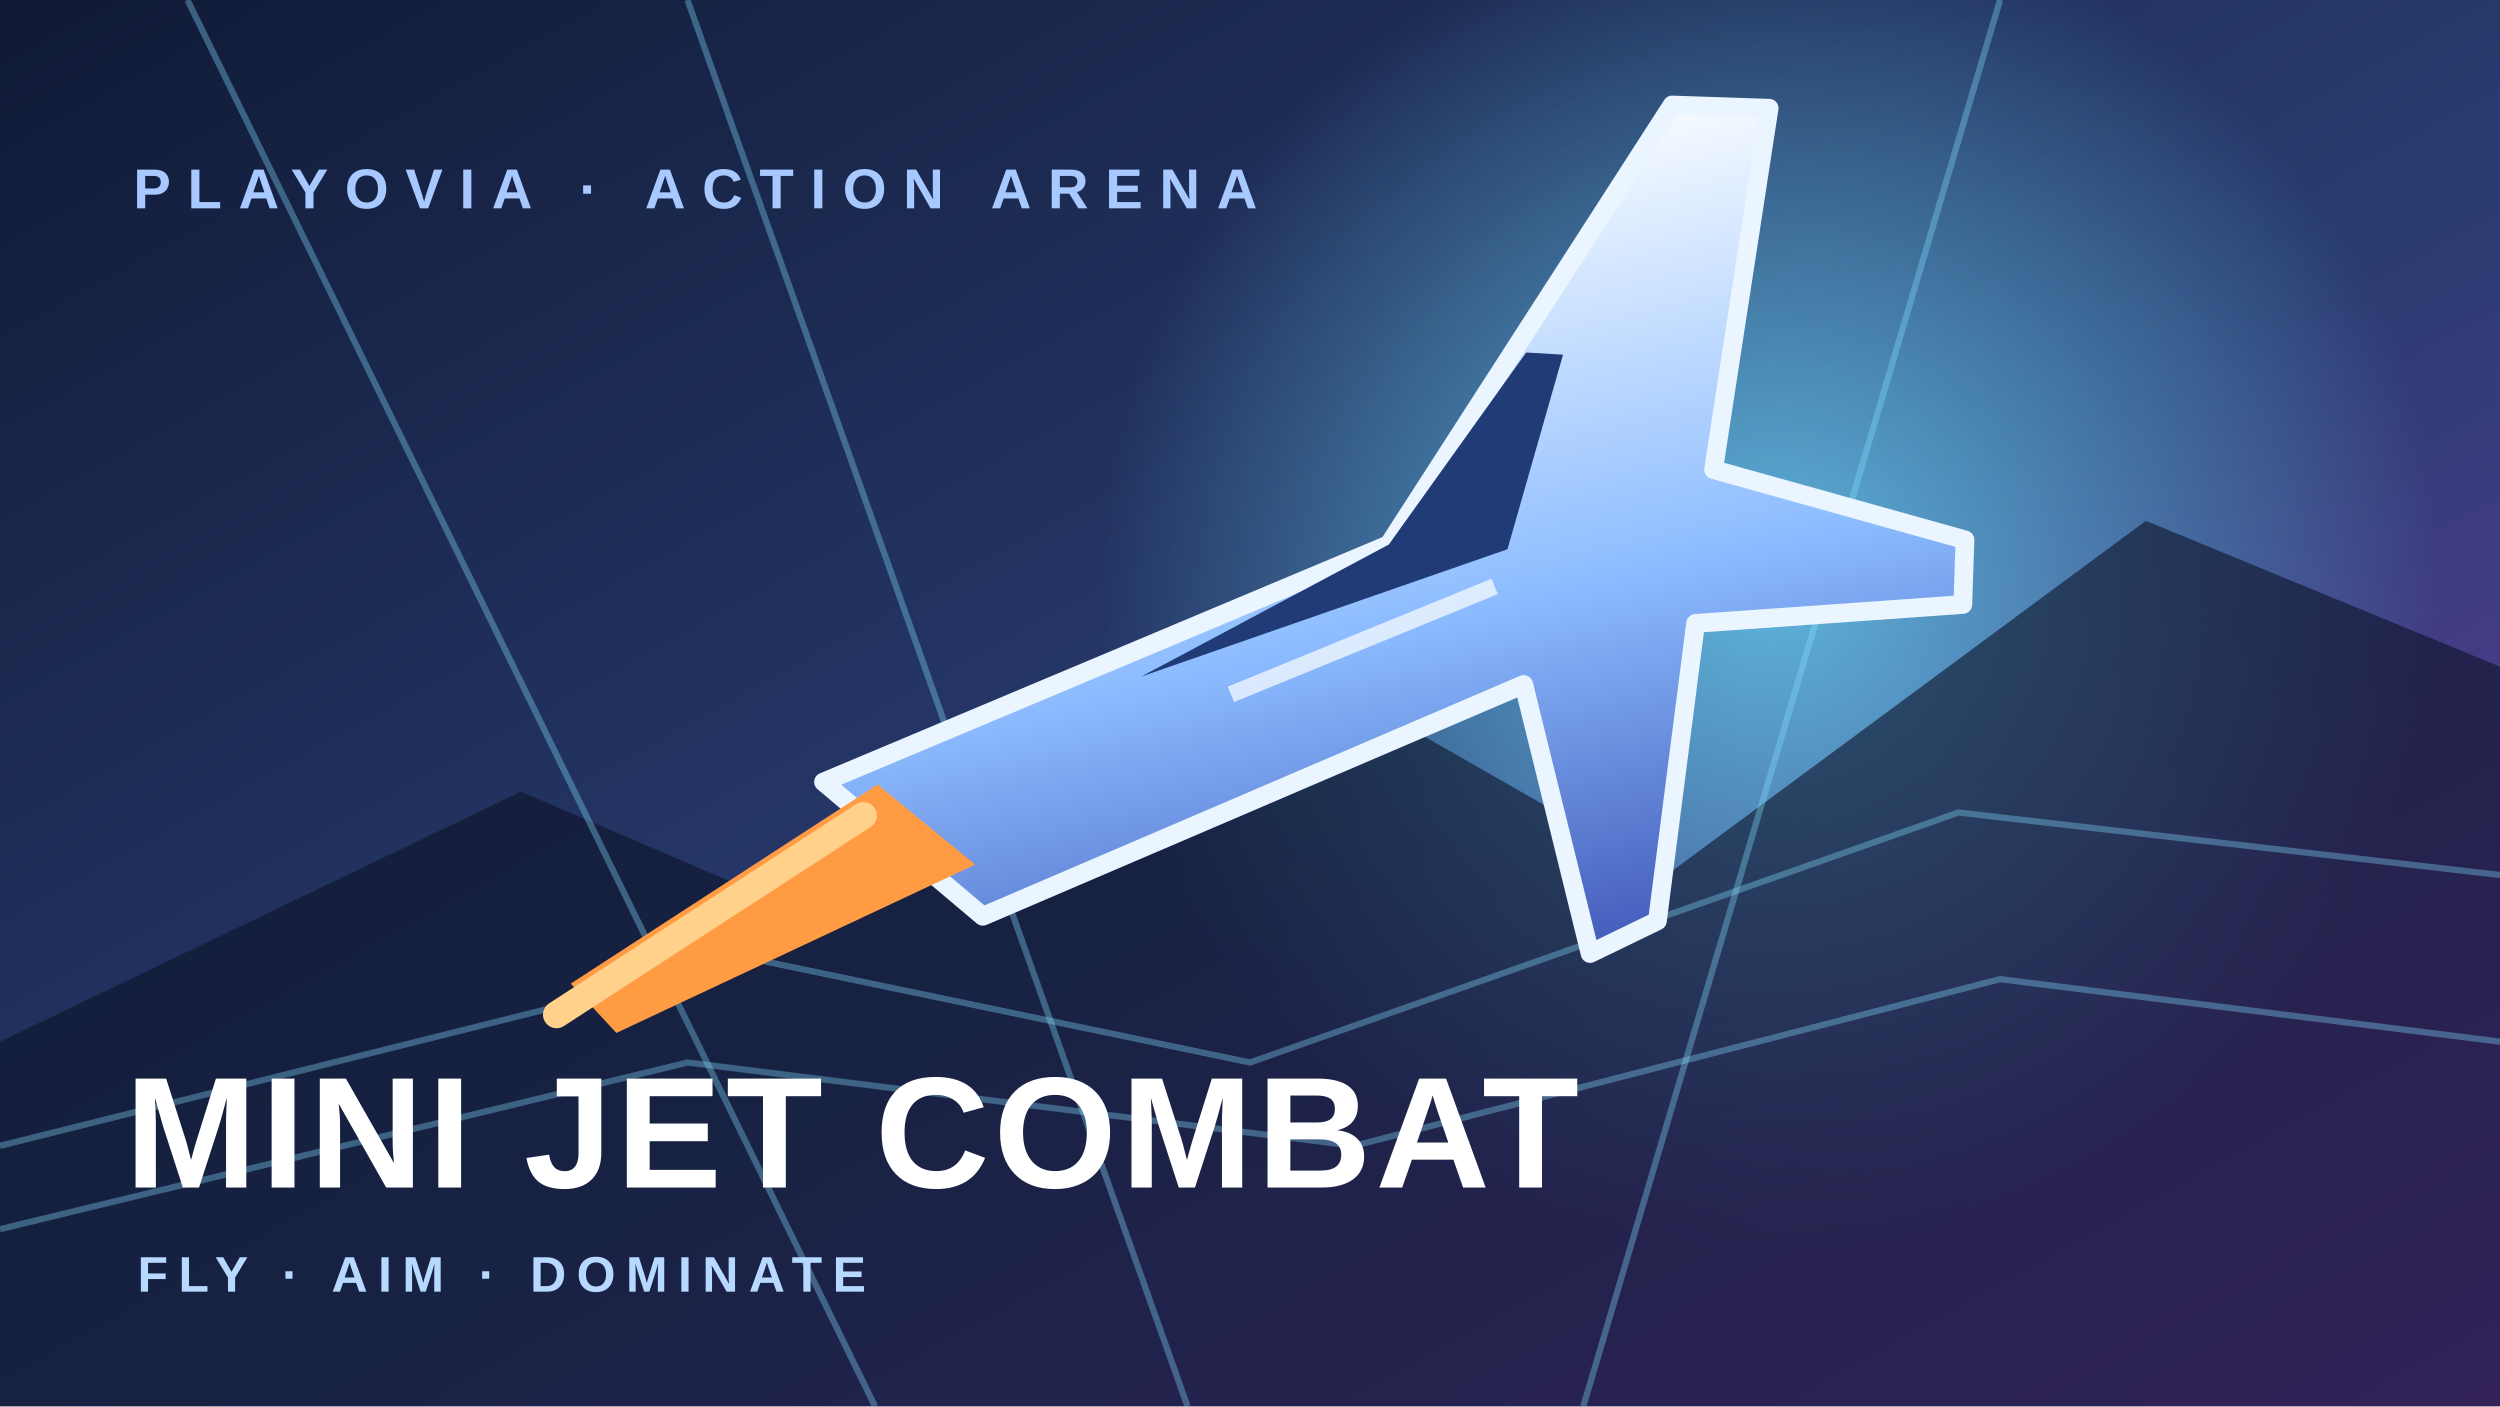
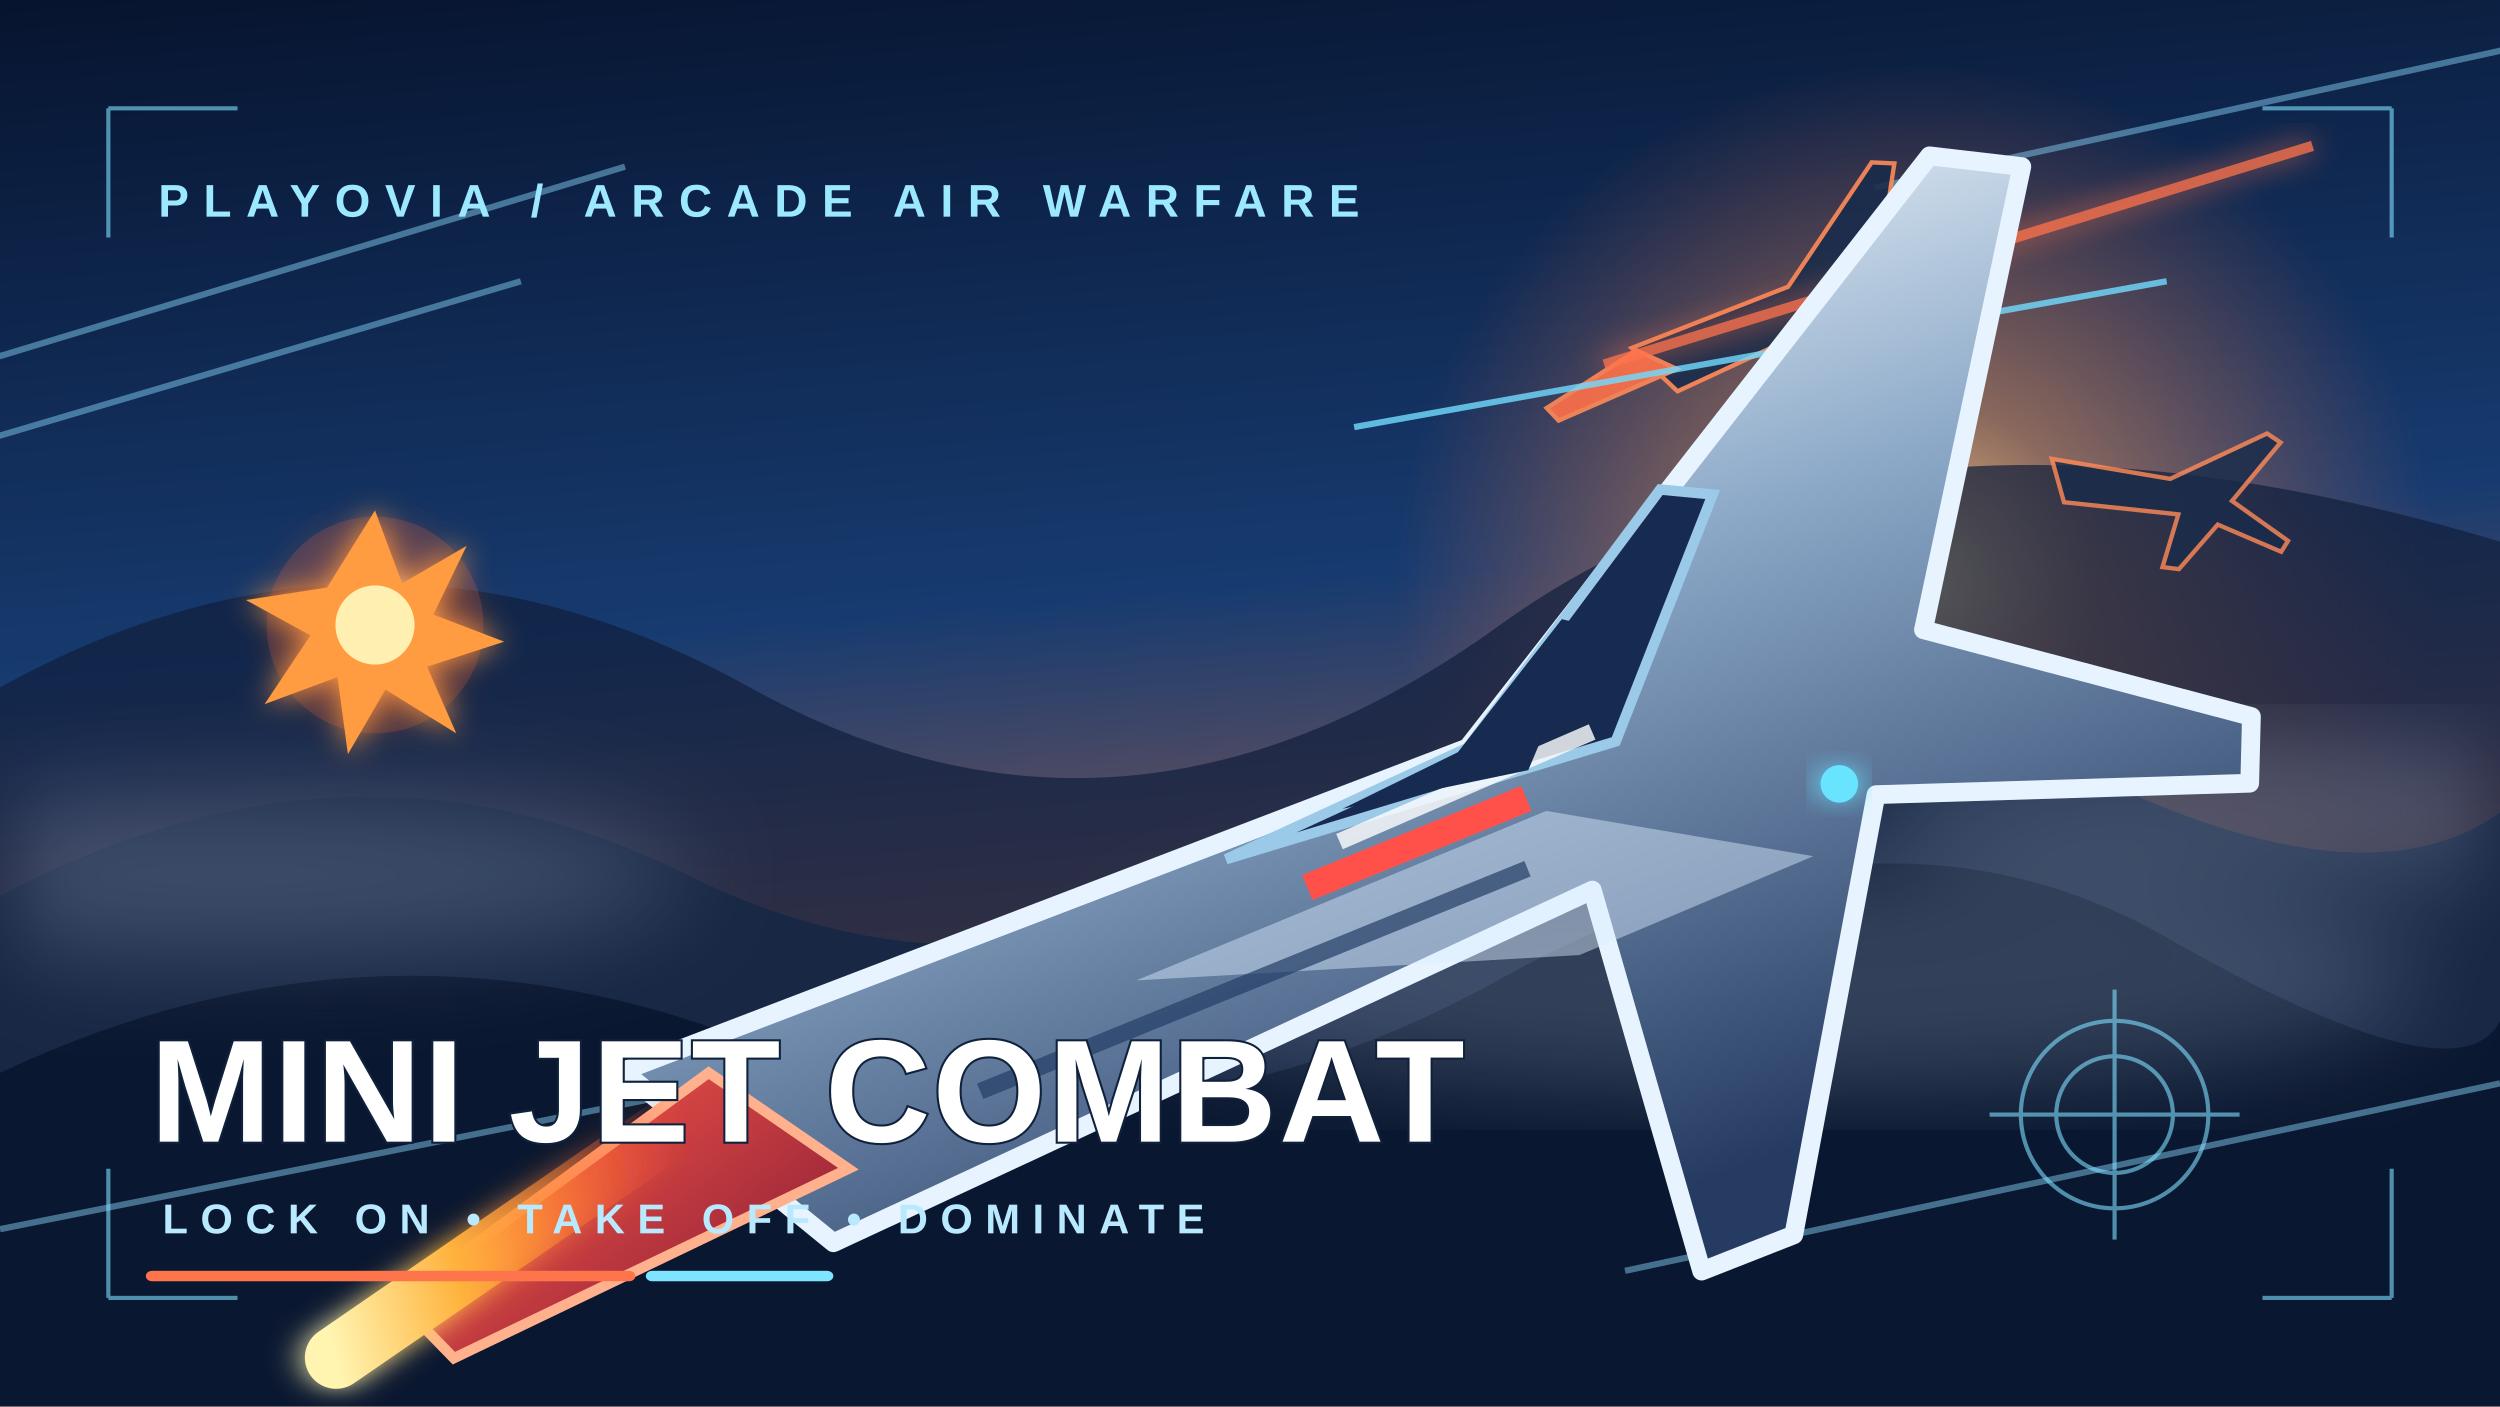
- <svg xmlns="http://www.w3.org/2000/svg" viewBox="0 0 1200 675" role="img" aria-labelledby="t d">
+ <svg xmlns="http://www.w3.org/2000/svg" viewBox="0 0 1200 675" role="img" aria-labelledby="title desc">
  <defs>
-     <linearGradient id="bg" x2="1" y2="1">
-       <stop stop-color="#101a36" />
-       <stop offset=".55" stop-color="#293c70" />
-       <stop offset="1" stop-color="#6c3ca2" />
+     <linearGradient id="sky" x2="0.15" y2="1">
+       <stop stop-color="#07142f" />
+       <stop offset=".48" stop-color="#173b70" />
+       <stop offset="1" stop-color="#f0783c" />
    </linearGradient>
-     <linearGradient id="jet" x2="0" y2="1">
-       <stop stop-color="#f7fbff" />
-       <stop offset=".55" stop-color="#8cbcff" />
-       <stop offset="1" stop-color="#435bba" />
+     <radialGradient id="sun">
+       <stop stop-color="#ffe6a1" stop-opacity=".95" />
+       <stop offset=".35" stop-color="#ff9b52" stop-opacity=".5" />
+       <stop offset="1" stop-color="#ff6b39" stop-opacity="0" />
+     </radialGradient>
+     <linearGradient id="metal" x2=".2" y2="1">
+       <stop stop-color="#f5fbff" />
+       <stop offset=".42" stop-color="#8ca9c8" />
+       <stop offset="1" stop-color="#263b62" />
    </linearGradient>
-     <radialGradient id="glow">
-       <stop stop-color="#70dcff" stop-opacity=".75" />
-       <stop offset="1" stop-color="#70dcff" stop-opacity="0" />
-     </radialGradient>
+     <linearGradient id="wing" x2="1" y2="1">
+       <stop stop-color="#ff5b48" />
+       <stop offset="1" stop-color="#8c1e38" />
+     </linearGradient>
+     <linearGradient id="flame" x2="1">
+       <stop stop-color="#fff4b0" />
+       <stop offset=".35" stop-color="#ffb33e" />
+       <stop offset="1" stop-color="#ff4d2d" stop-opacity="0" />
+     </linearGradient>
+     <filter id="blur">
+       <feGaussianBlur stdDeviation="24" />
+     </filter>
+     <filter id="glow">
+       <feGaussianBlur stdDeviation="7" result="b" />
+       <feMerge>
+         <feMergeNode in="b" />
+         <feMergeNode in="SourceGraphic" />
+       </feMerge>
+     </filter>
  </defs>
-   <rect width="1200" height="675" fill="url(#bg)" />
-   <circle cx="850" cy="280" r="320" fill="url(#glow)" />
-   <path d="M0 500 250 380 390 440 590 300 800 420 1030 250 1200 320V675H0Z" fill="#0b1127" opacity=".6" />
-   <g fill="none" stroke="#83dfff" stroke-opacity=".35" stroke-width="3">
-     <path d="M0 550 360 460 600 510 940 390 1200 420" />
-     <path d="M0 590 330 510 650 550 960 470 1200 500" />
-     <path d="M90 0 420 675M330 0 570 675M960 0 760 675" />
+   <rect width="1200" height="675" fill="url(#sky)" />
+   <circle cx="920" cy="280" r="250" fill="url(#sun)" />
+   <path d="M0 330Q180 230 360 330T720 300T1200 260V675H0Z" fill="#101e3c" opacity=".7" />
+   <path d="M0 430Q170 340 330 420T660 390T980 360T1200 390V675H0Z" fill="#172744" />
+   <path d="M0 515Q180 430 360 500T720 470T1040 450T1200 490V675H0Z" fill="#0a1730" />
+   <g fill="#d7e7ff" opacity=".2" filter="url(#blur)">
+     <ellipse cx="110" cy="420" rx="220" ry="38" />
+     <ellipse cx="850" cy="470" rx="310" ry="55" />
+     <ellipse cx="1080" cy="390" rx="180" ry="35" />
  </g>
-   <g transform="translate(655 300) rotate(-13)">
-     <path d="M-270 15 20-35 200-210 245-198 180-35 290 25 282 55 155 35 105 170 70 178 68 45-210 95Z" fill="url(#jet)" stroke="#eaf5ff" stroke-width="9" stroke-linejoin="round" />
-     <path d="M-110 0 20-35 105-110 122-105 75-20Z" fill="#203b75" />
-     <path d="M-245 22-410 82-394 110-208 70Z" fill="#ff9b43" />
-     <path d="M-255 35-420 95" stroke="#ffd18a" stroke-width="13" stroke-linecap="round" />
-     <path d="M-70 18 65-4" stroke="#fff" stroke-opacity=".7" stroke-width="8" />
+   <g stroke="#8bdcff" stroke-width="3" opacity=".45" fill="none">
+     <path d="M-30 180 300 80M-20 215 250 135M900 90 1220 20" />
+     <path d="M0 590 450 500M780 610 1200 520" />
+   </g>
+   <g transform="translate(860 145) scale(.42) rotate(-13)" opacity=".9" fill="#182b4a" stroke="#ff8a58" stroke-width="5">
+     <path d="M-190 10 0-18 125-135 150-128 105-15 210 18 205 38 95 28 58 115 32 120 30 32-150 70Z" />
+     <path d="M-185 14-300 55-290 72-145 45Z" fill="#ff7048" />
+   </g>
+   <g transform="translate(1040 235) scale(.3) rotate(18)" opacity=".8" fill="#182b4a" stroke="#ff8a58" stroke-width="7">
+     <path d="M-190 10 0-18 125-135 150-128 105-15 210 18 205 38 95 28 58 115 32 120 30 32-150 70Z" />
+   </g>
+   <path d="M770 175 1110 70" stroke="#ff734c" stroke-width="5" opacity=".8" filter="url(#glow)" />
+   <path d="M650 205 1040 135" stroke="#71dcff" stroke-width="3" opacity=".8" />
+   <g transform="translate(180 300)" filter="url(#glow)">
+     <circle r="52" fill="#ff6b32" opacity=".18" />
+     <path d="M0-55 13-20 44-38 28-5 62 8 25 20 39 52 5 31-13 62-18 25-53 38-31 5-62-12-23-18Z" fill="#ff9b40" />
+     <circle r="19" fill="#fff0b2" />
+   </g>
+   <g transform="translate(650 390) rotate(-13)">
+     <path d="M-370 42 60-18 340-245 382-230 286-24 430 52 422 83 246 48 160 245 113 252 103 62-290 145Z" fill="url(#metal)" stroke="#e7f4ff" stroke-width="9" stroke-linejoin="round" />
+     <path d="M-65 8 60-18 178-118 202-110 130-5Z" fill="#172b50" stroke="#9bc9e8" stroke-width="5" />
+     <path d="M-330 52-500 125-480 158-275 112Z" fill="url(#wing)" stroke="#ffb18d" stroke-width="5" />
+     <path d="M-350 72-535 145" stroke="url(#flame)" stroke-width="30" stroke-linecap="round" filter="url(#glow)" />
+     <path d="M-120 55 90 20 210 70 90 91Z" fill="#dceeff" opacity=".45" />
+     <path d="M-10 12 120-12" stroke="#fff" stroke-width="8" opacity=".8" />
+     <path d="M-30 30 82 12" stroke="#ff5149" stroke-width="13" />
+     <path d="M-205 90 75 45" stroke="#243d65" stroke-width="8" opacity=".7" />
+     <path d="M-5-3 55-17 118-68 130-62 86-1Z" fill="#172b50" />
+     <circle cx="230" cy="39" r="9" fill="#67e4ff" filter="url(#glow)" />
+   </g>
+   <g fill="none" stroke="#7edfff" stroke-width="2" opacity=".6">
+     <path d="M52 52h62M52 52v62M1148 52h-62M1148 52v62M52 623h62M52 623v-62M1148 623h-62M1148 623v-62" />
+     <circle cx="1015" cy="535" r="45" />
+     <circle cx="1015" cy="535" r="28" />
+     <path d="M1015 475v120M955 535h120" />
  </g>
  <g font-family="Arial,sans-serif" font-weight="900">
-     <text x="64" y="100" font-size="27" letter-spacing="8" fill="#a8c9ff">PLAYOVIA · ACTION ARENA</text>
-     <text x="60" y="570" font-size="76" letter-spacing="2" fill="#fff">MINI JET COMBAT</text>
-     <text x="66" y="620" font-size="24" letter-spacing="5" fill="#b8d9ff">FLY · AIM · DOMINATE</text>
+     <text x="76" y="104" font-size="22" letter-spacing="7" fill="#9ce8ff">PLAYOVIA  /  ARCADE AIR WARFARE</text>
+     <text x="72" y="548" font-size="70" letter-spacing="1" fill="#fff" stroke="#10213c" stroke-width="2" paint-order="stroke">MINI JET COMBAT</text>
+     <text x="78" y="592" font-size="20" letter-spacing="6" fill="#b9e9ff">LOCK ON  •  TAKE OFF  •  DOMINATE</text>
  </g>
+   <rect x="70" y="610" width="235" height="5" rx="3" fill="#ff754b" />
+   <rect x="310" y="610" width="90" height="5" rx="3" fill="#7de5ff" />
</svg>
